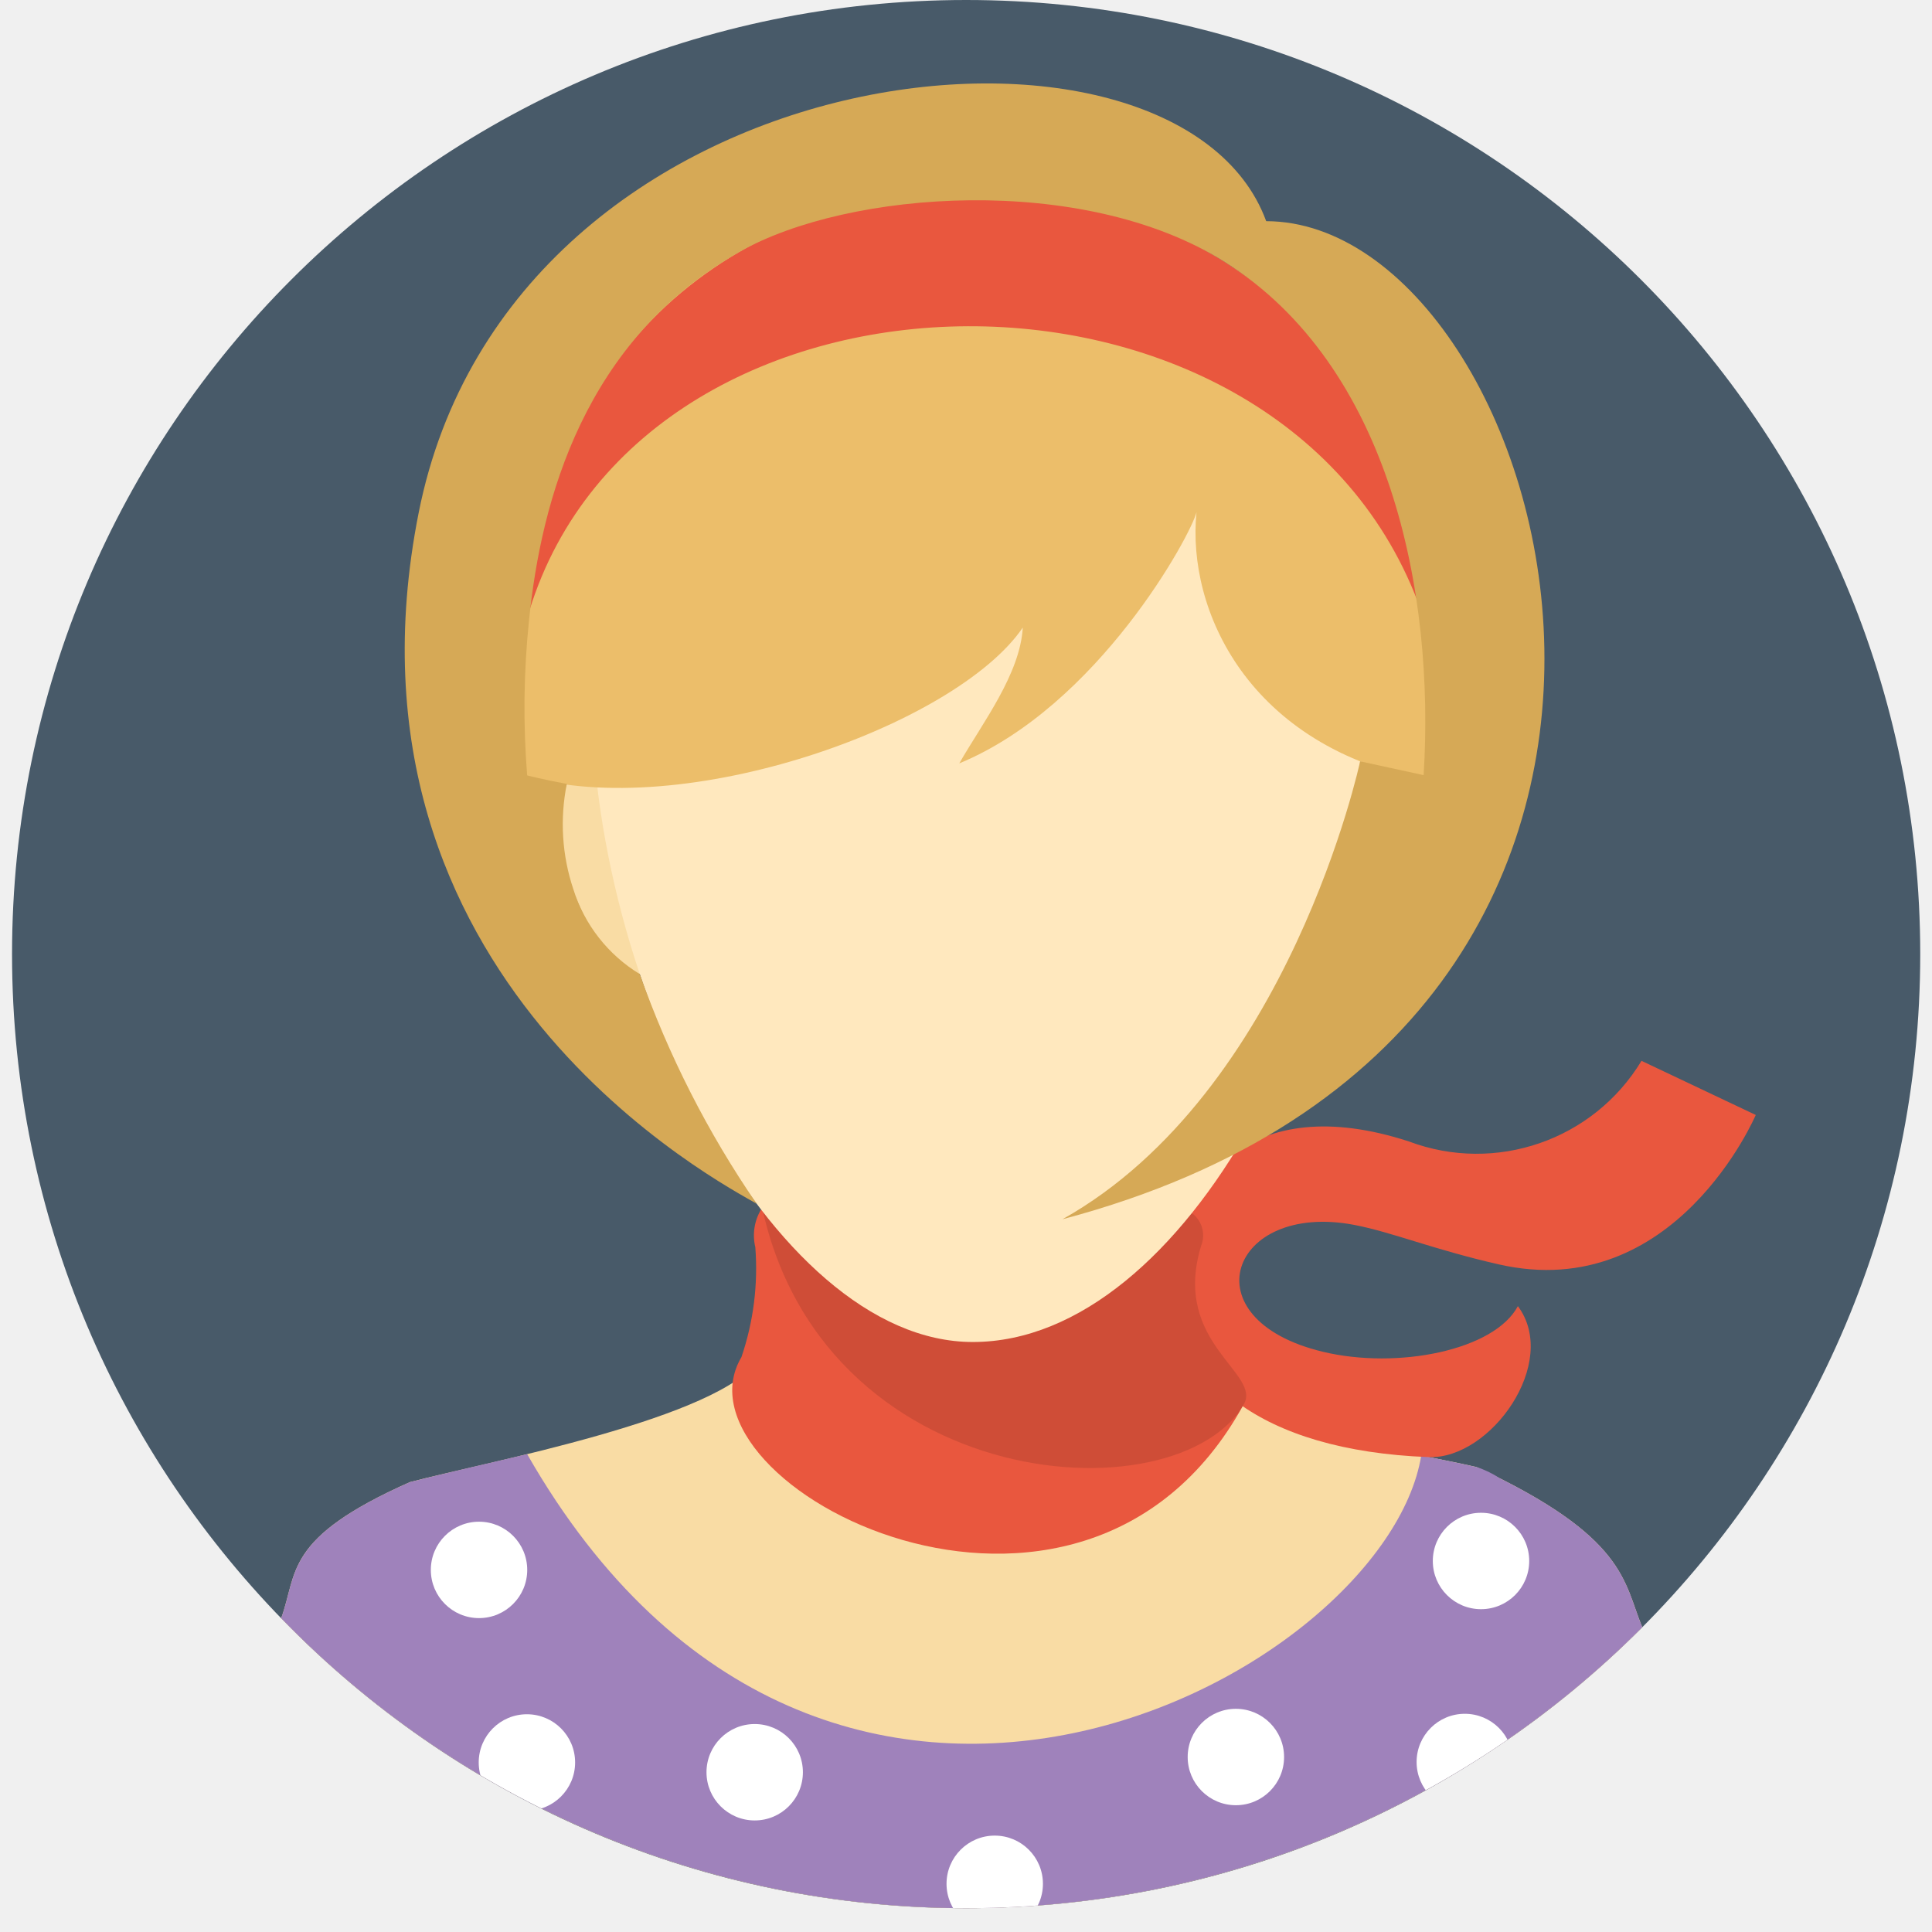
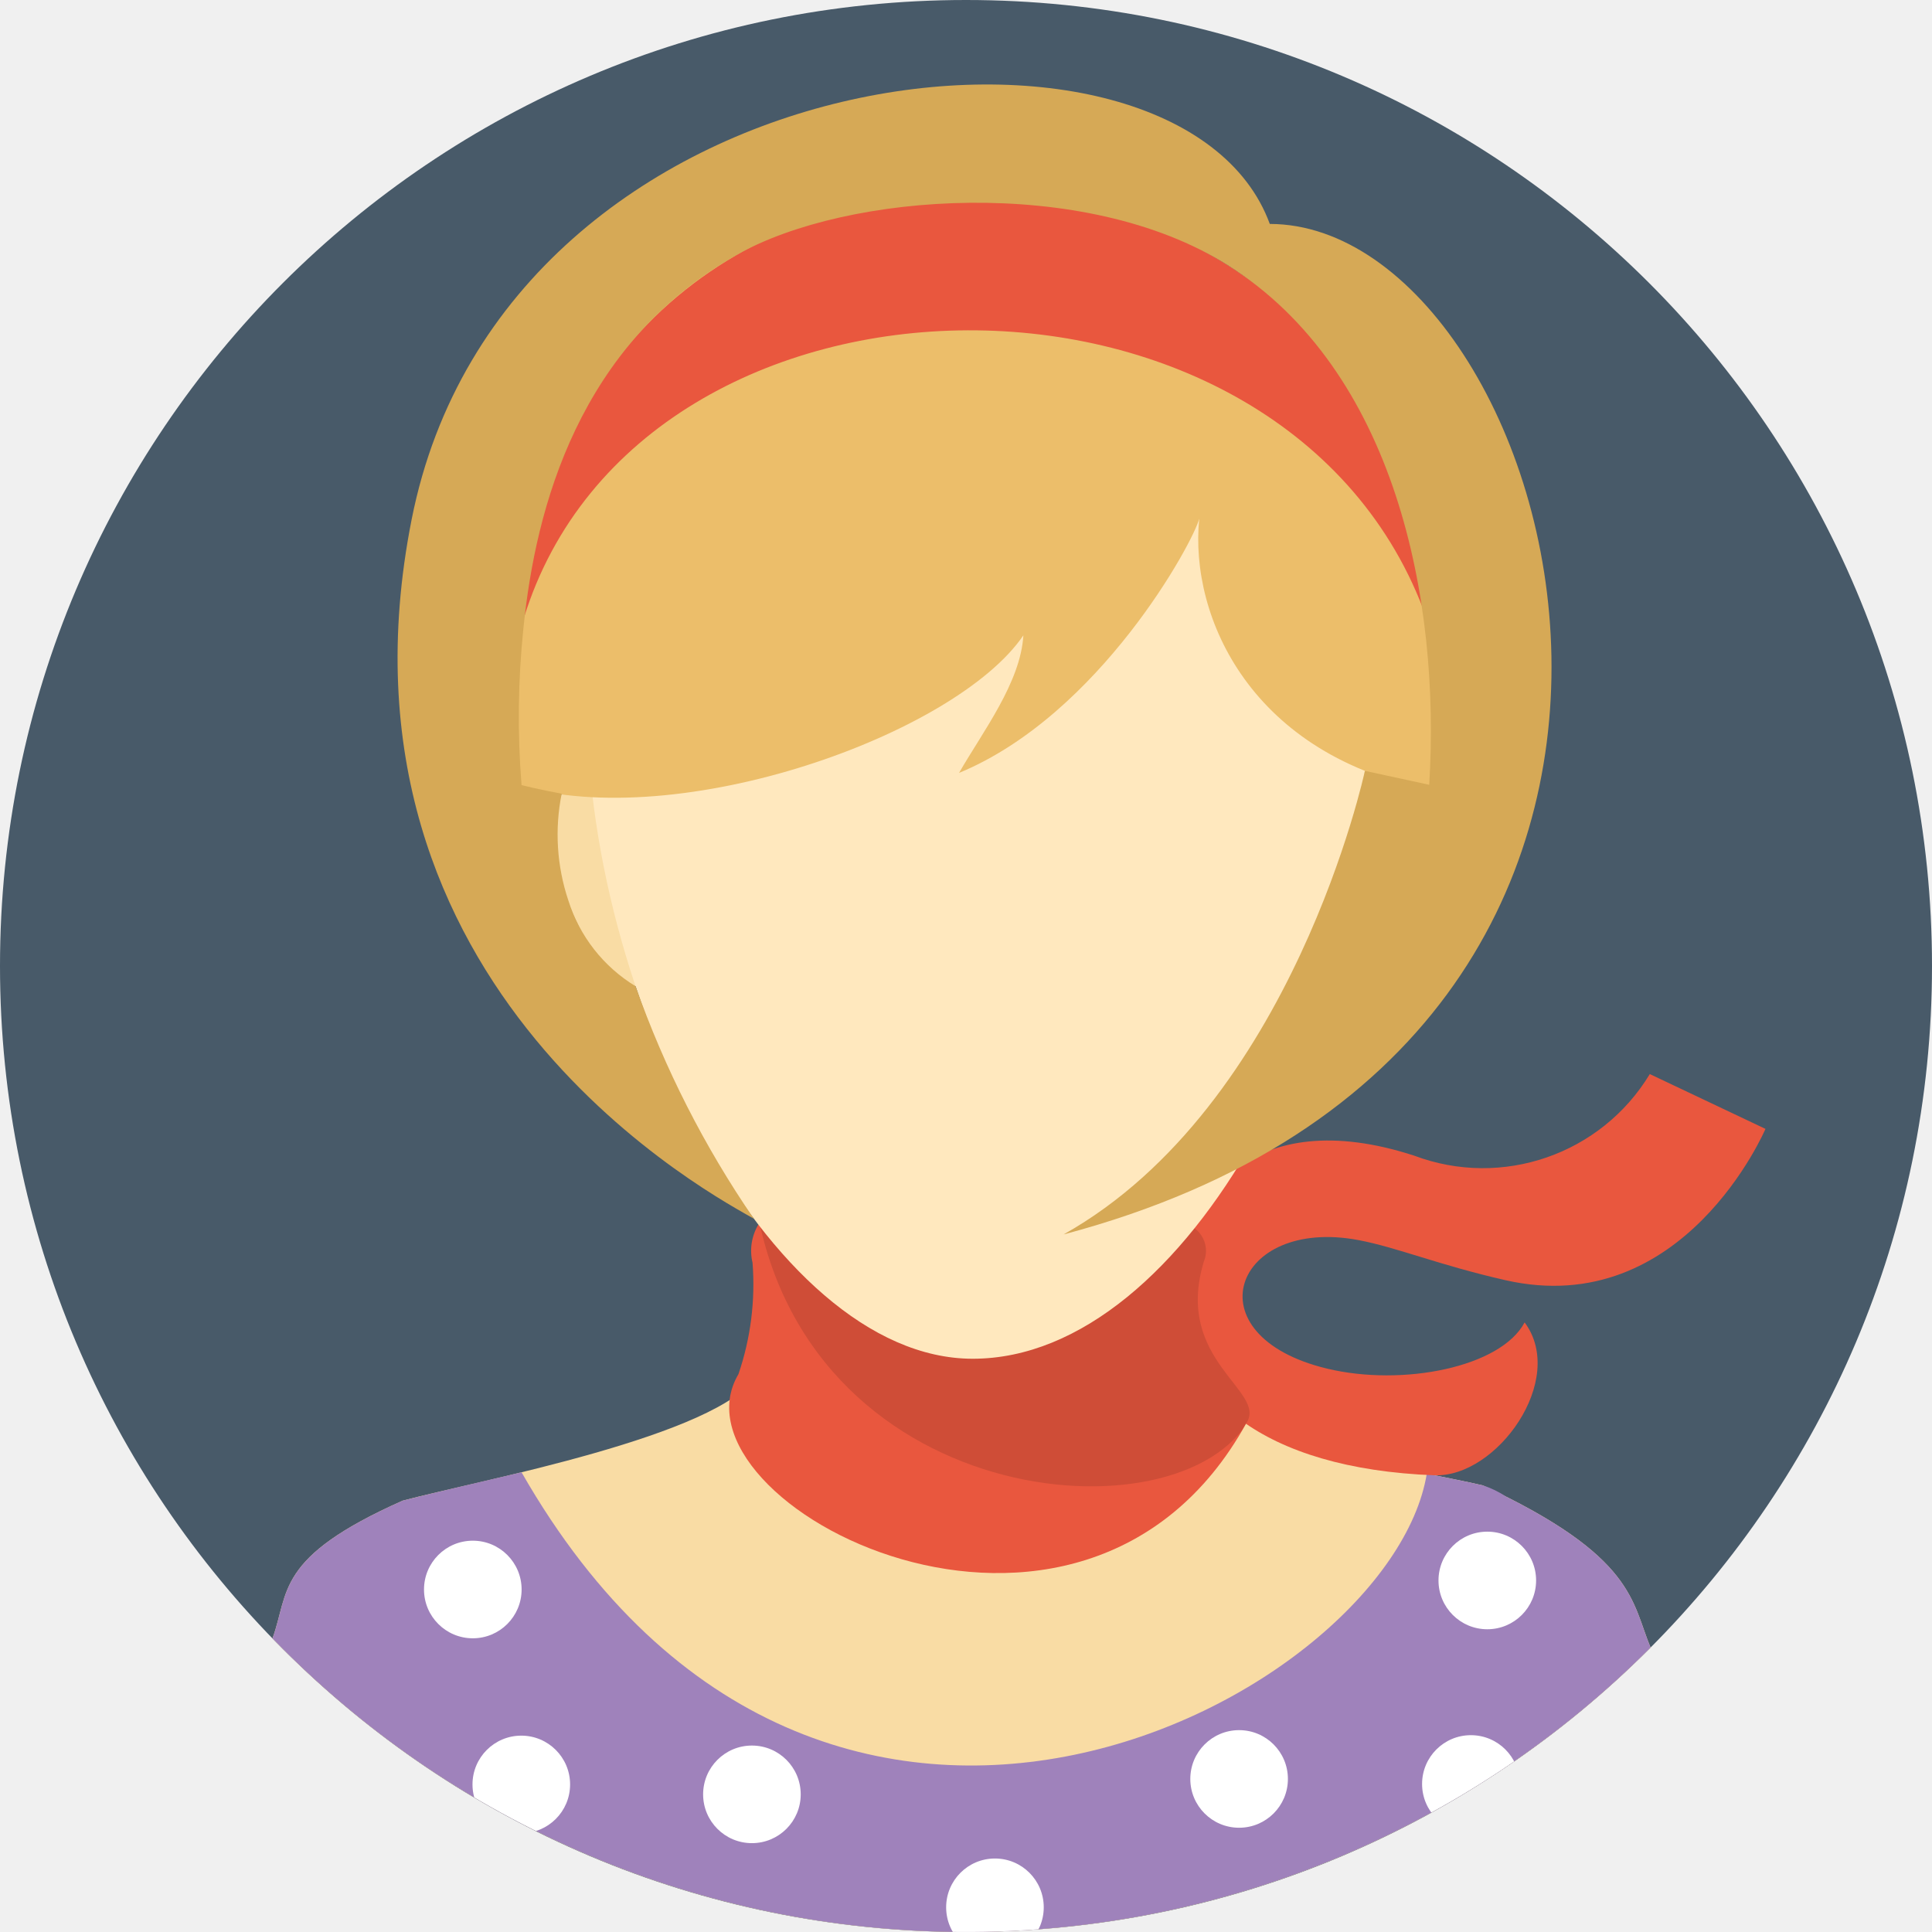
- <svg xmlns="http://www.w3.org/2000/svg" width="800px" height="800px" viewBox="-0.39 0 62.571 62.571">
+ <svg xmlns="http://www.w3.org/2000/svg" width="800px" height="800px" viewBox="0 0 61.8 61.8">
  <defs>
    <clipPath id="clip-path">
      <path clip-rule="evenodd" d="M52.797 52.701c-.576-1.384-.505-2.763-4.626-4.83a2.862 2.862 0 0 0-.74-.357c-.488-.116-1.36-.286-1.792-.372-1.167 7.133-19.287 16.863-28.956-.047-1.04.244-3.219.752-3.801.907-4.093 1.819-3.625 2.926-4.165 4.406a30.896 30.896 0 0 0 44.08.293z" fill="none" />
    </clipPath>
    <clipPath id="clip-path-2">
      <path clip-rule="evenodd" d="M24.258 39.172a1.633 1.633 0 0 0-.186 1.22 8.903 8.903 0 0 1-.45 3.562c-2.458 4.146 10.967 11.122 16.245 1.57.69-1.034-2.328-1.983-1.358-5.17a.895.895 0 0 0-.834-1.238s-5.344 4.481-13.417.056z" fill="none" />
    </clipPath>
  </defs>
  <g data-name="Layer 2" id="Layer_2">
    <g data-name="—ÎÓÈ 1" id="_ÎÓÈ_1">
      <path d="M31.129 8.432c21.281 0 12.988 35.266 0 35.266-12.266 0-21.281-35.266 0-35.266z" fill="#ffe8be" fill-rule="evenodd" />
      <circle cx="30.9" cy="30.9" fill="#485a69" r="30.9" />
      <path d="M52.797 52.701c-.608-1.462-.494-2.918-5.365-5.187-2.293-.542-8.21-1.319-9.328-3.4-.566-1.052-.43-2.535-.43-5.292l-12.93-.143c0 2.778.109 4.259-.524 5.299-1.19 1.957-8.935 3.384-11.338 4.024-4.093 1.819-3.625 2.925-4.165 4.406a30.896 30.896 0 0 0 44.08.293z" fill="#f9dca4" fill-rule="evenodd" />
      <path d="M52.797 52.701c-.576-1.384-.505-2.763-4.626-4.83a2.862 2.862 0 0 0-.74-.357c-.488-.116-1.36-.286-1.792-.372-1.167 7.133-19.287 16.863-28.956-.047-1.04.244-3.219.752-3.801.907-4.093 1.819-3.625 2.926-4.165 4.406a30.896 30.896 0 0 0 44.08.293z" fill="#9f82bb" fill-rule="evenodd" />
      <g clip-path="url(#clip-path)" fill="#ffffff">
        <circle cx="15.124" cy="50.844" r="1.561" />
        <circle cx="16.675" cy="57.08" r="1.561" />
        <circle cx="24.052" cy="57.397" r="1.561" />
        <circle cx="31.826" cy="61.01" r="1.561" />
        <circle cx="39.636" cy="56.904" r="1.561" />
        <circle cx="47.05" cy="57.065" r="1.561" />
        <circle cx="47.575" cy="50.555" r="1.561" />
      </g>
      <path d="M45.238 36.967a6.24 6.24 0 0 0 7.535-2.61l3.7 1.753s-2.61 6.137-8.318 4.84c-2.126-.483-3.471-1.05-4.699-1.282-3.998-.755-5.39 3.056-1.005 4.111 2.415.58 5.555-.042 6.318-1.478 1.36 1.826-.883 4.965-2.885 4.89-5.495-.208-8.256-2.587-8.222-5.69.035-3.234 2.413-6.215 7.576-4.534z" fill="#e9573e" fill-rule="evenodd" />
      <path d="M24.258 39.172a1.633 1.633 0 0 0-.186 1.22 8.903 8.903 0 0 1-.45 3.562c-2.458 4.146 10.967 11.122 16.245 1.57.69-1.034-2.328-1.983-1.358-5.17a.895.895 0 0 0-.834-1.238s-5.344 4.481-13.417.056z" fill="#e9573e" fill-rule="evenodd" />
      <g clip-path="url(#clip-path-2)">
        <path d="M37.677 38.778l1.691.851c.04.87.089 4.6.702 5.537-1.807 4.15-14.135 3.408-15.874-6.55z" fill-rule="evenodd" opacity="0.11" />
      </g>
      <path d="M19.11 24.183c-2.958 1.29-.442 7.41 1.42 7.383a30.847 30.847 0 0 1-1.42-7.383z" fill="#f9dca4" fill-rule="evenodd" />
      <path d="M43.507 24.182c2.96 1.292.443 7.411-1.419 7.384a30.827 30.827 0 0 0 1.419-7.384z" fill="#f9dca4" fill-rule="evenodd" />
      <path d="M31.114 8.666c8.722 0 12.377 6.2 12.601 13.367.307 9.81-5.675 21.43-12.6 21.43-6.56 0-12.706-12.018-12.333-21.928.26-6.953 3.814-12.869 12.332-12.869z" fill="#ffe8be" fill-rule="evenodd" />
      <path d="M38.361 16.587c-.174.728-3.174 6.273-7.684 8.137.756-1.317 1.97-2.892 2.058-4.4-2.162 3.173-10.983 6.337-16.2 4.79C15.364 5.79 30.182 6.256 31.183 6.31c1.002-.054 15.857-.34 14.686 18.982-5.835-1.09-7.83-5.543-7.508-8.705z" fill="#ecbe6a" fill-rule="evenodd" />
      <path d="M16.754 19.778c1.271-18.485 27.928-17.772 28.88 0-4.396-12.378-25.125-12.187-28.88 0z" fill="#e9573e" fill-rule="evenodd" />
      <path d="M43.66 24.657s-2.289 10.706-9.639 14.83c23.528-6.236 15.887-32.31 6.597-32.324-2.883-7.863-24.45-5.7-27.45 9.45s9.923 21.763 10.947 22.372a31.976 31.976 0 0 1-3.785-7.438 4.952 4.952 0 0 1-2.151-2.747 6.622 6.622 0 0 1-.212-3.412c-.726-.131-1.284-.275-1.284-.275a27.284 27.284 0 0 1 .06-5.017c.39-3.894 1.789-9.096 6.83-11.947 3.523-1.992 11.119-2.55 15.692.328 5.362 3.374 6.821 10.69 6.452 16.627z" fill="#d6a956" fill-rule="evenodd" />
    </g>
  </g>
</svg>
